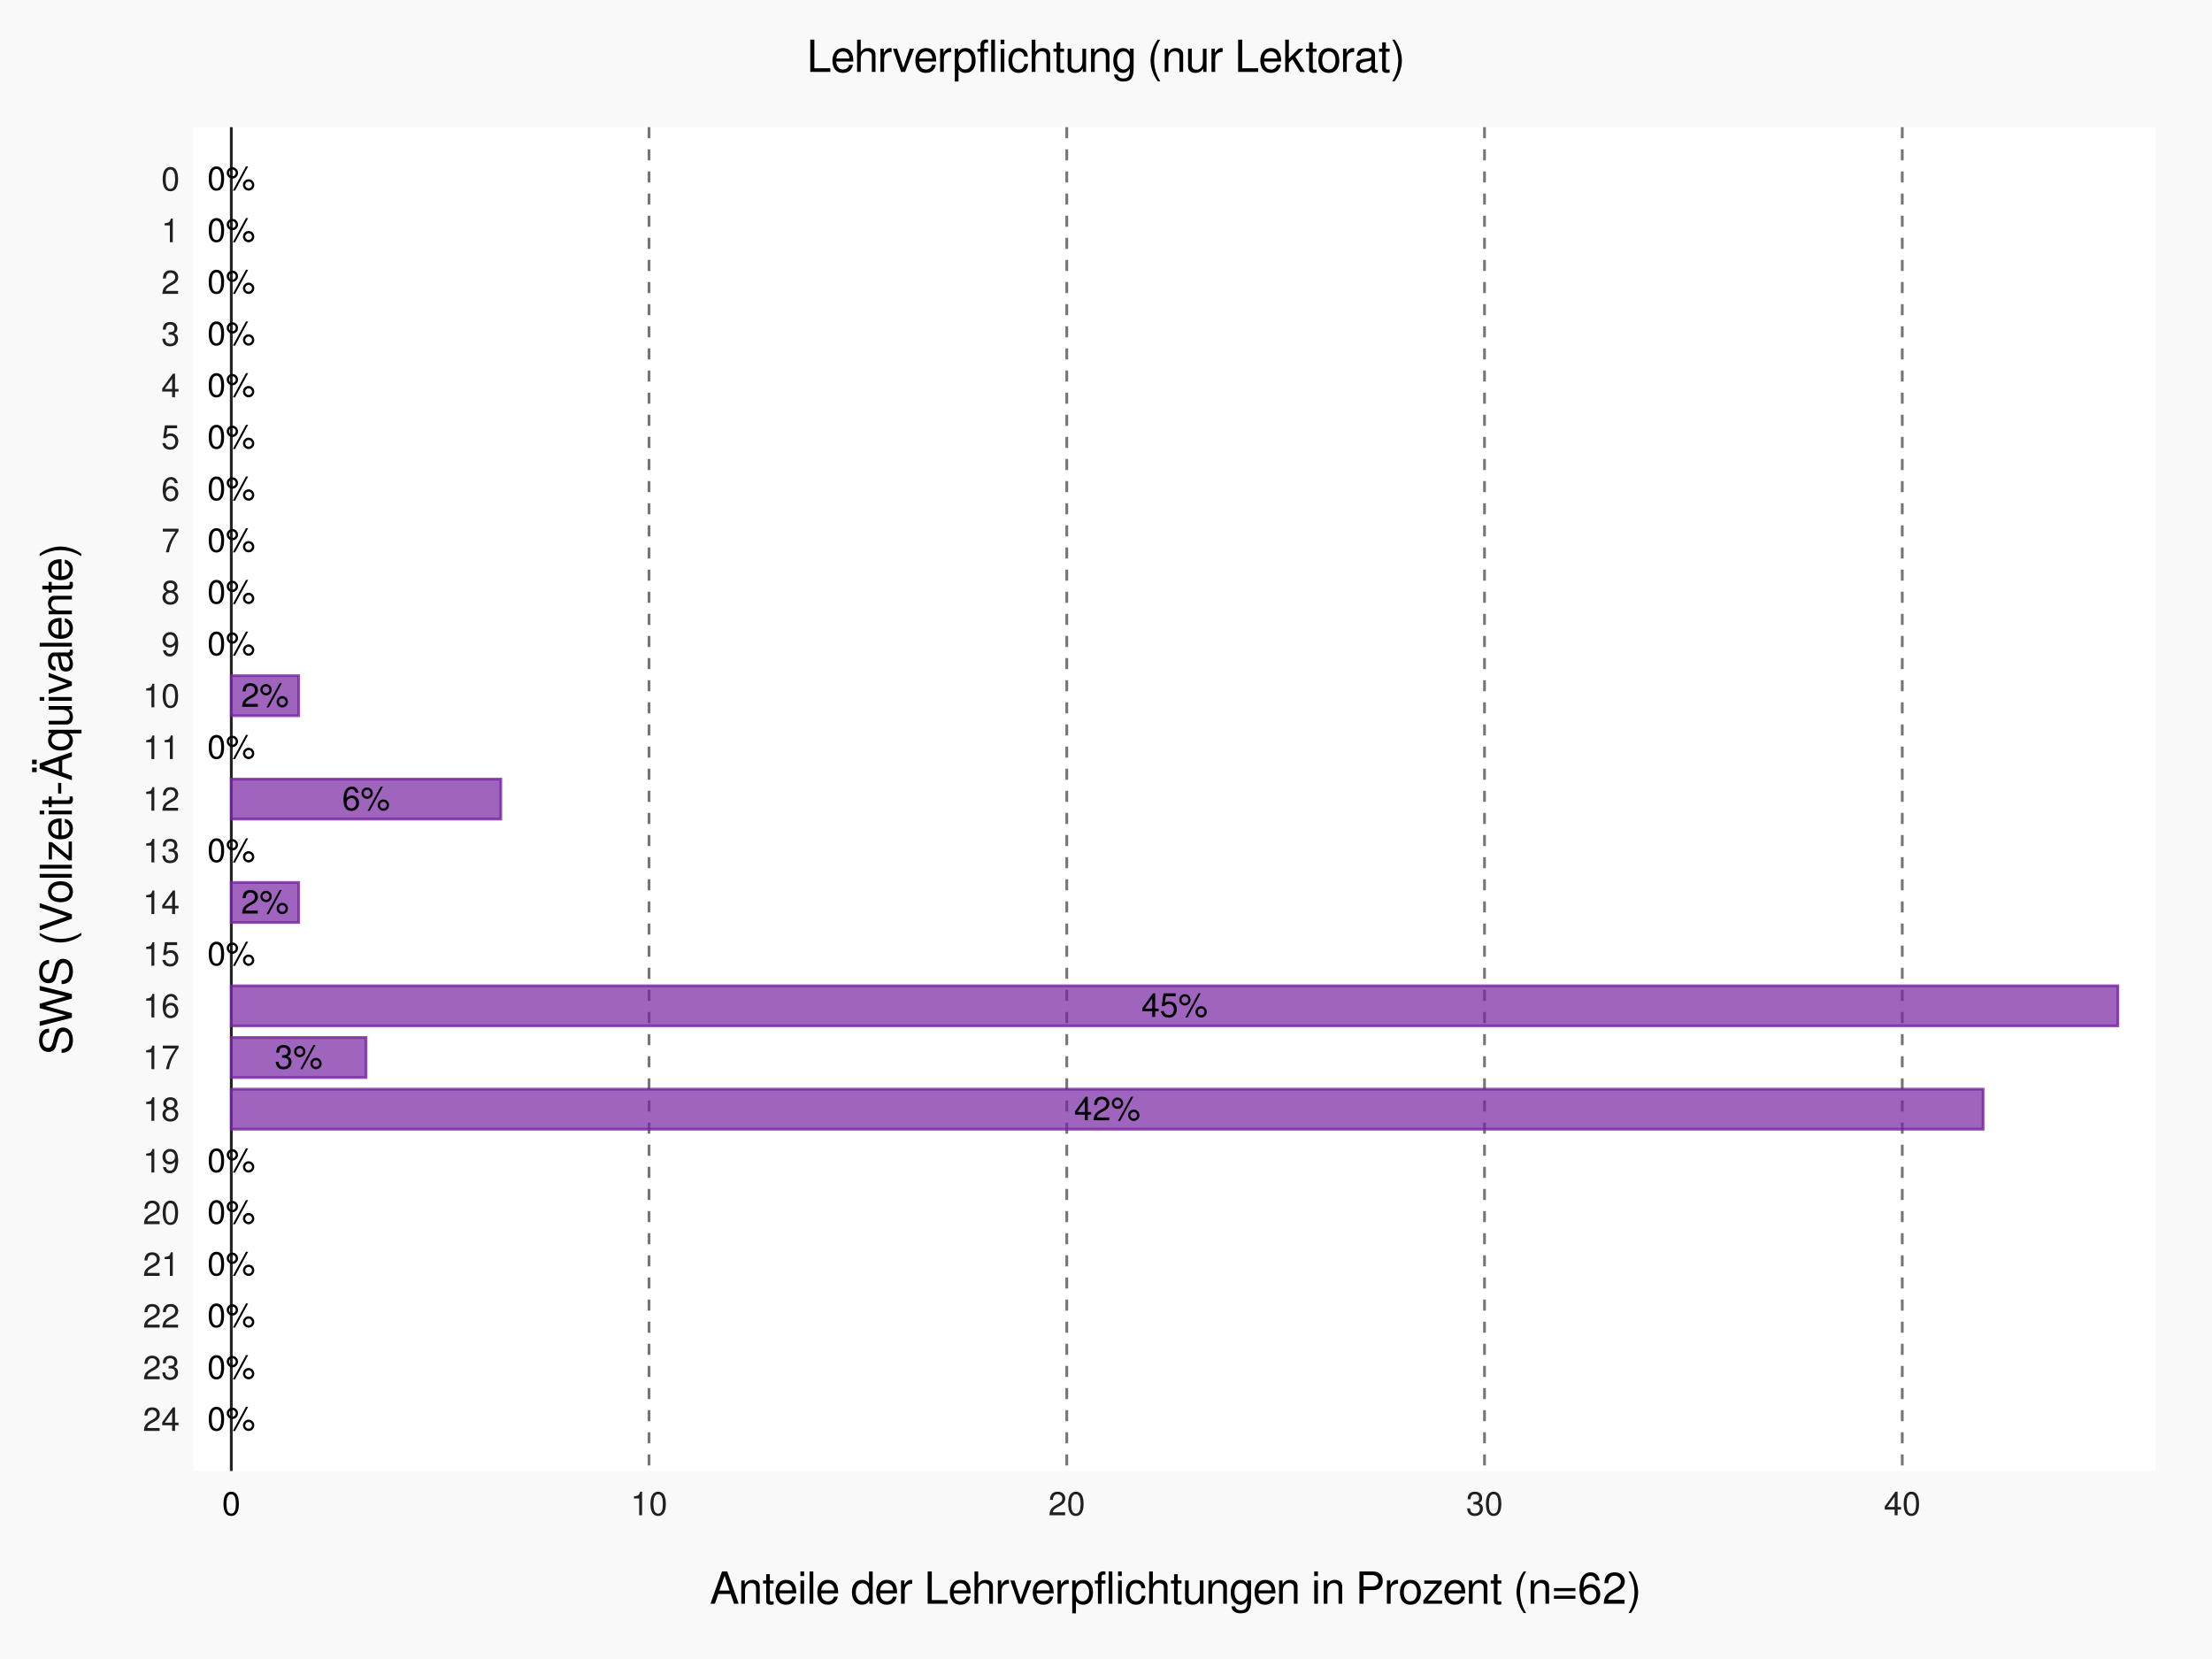
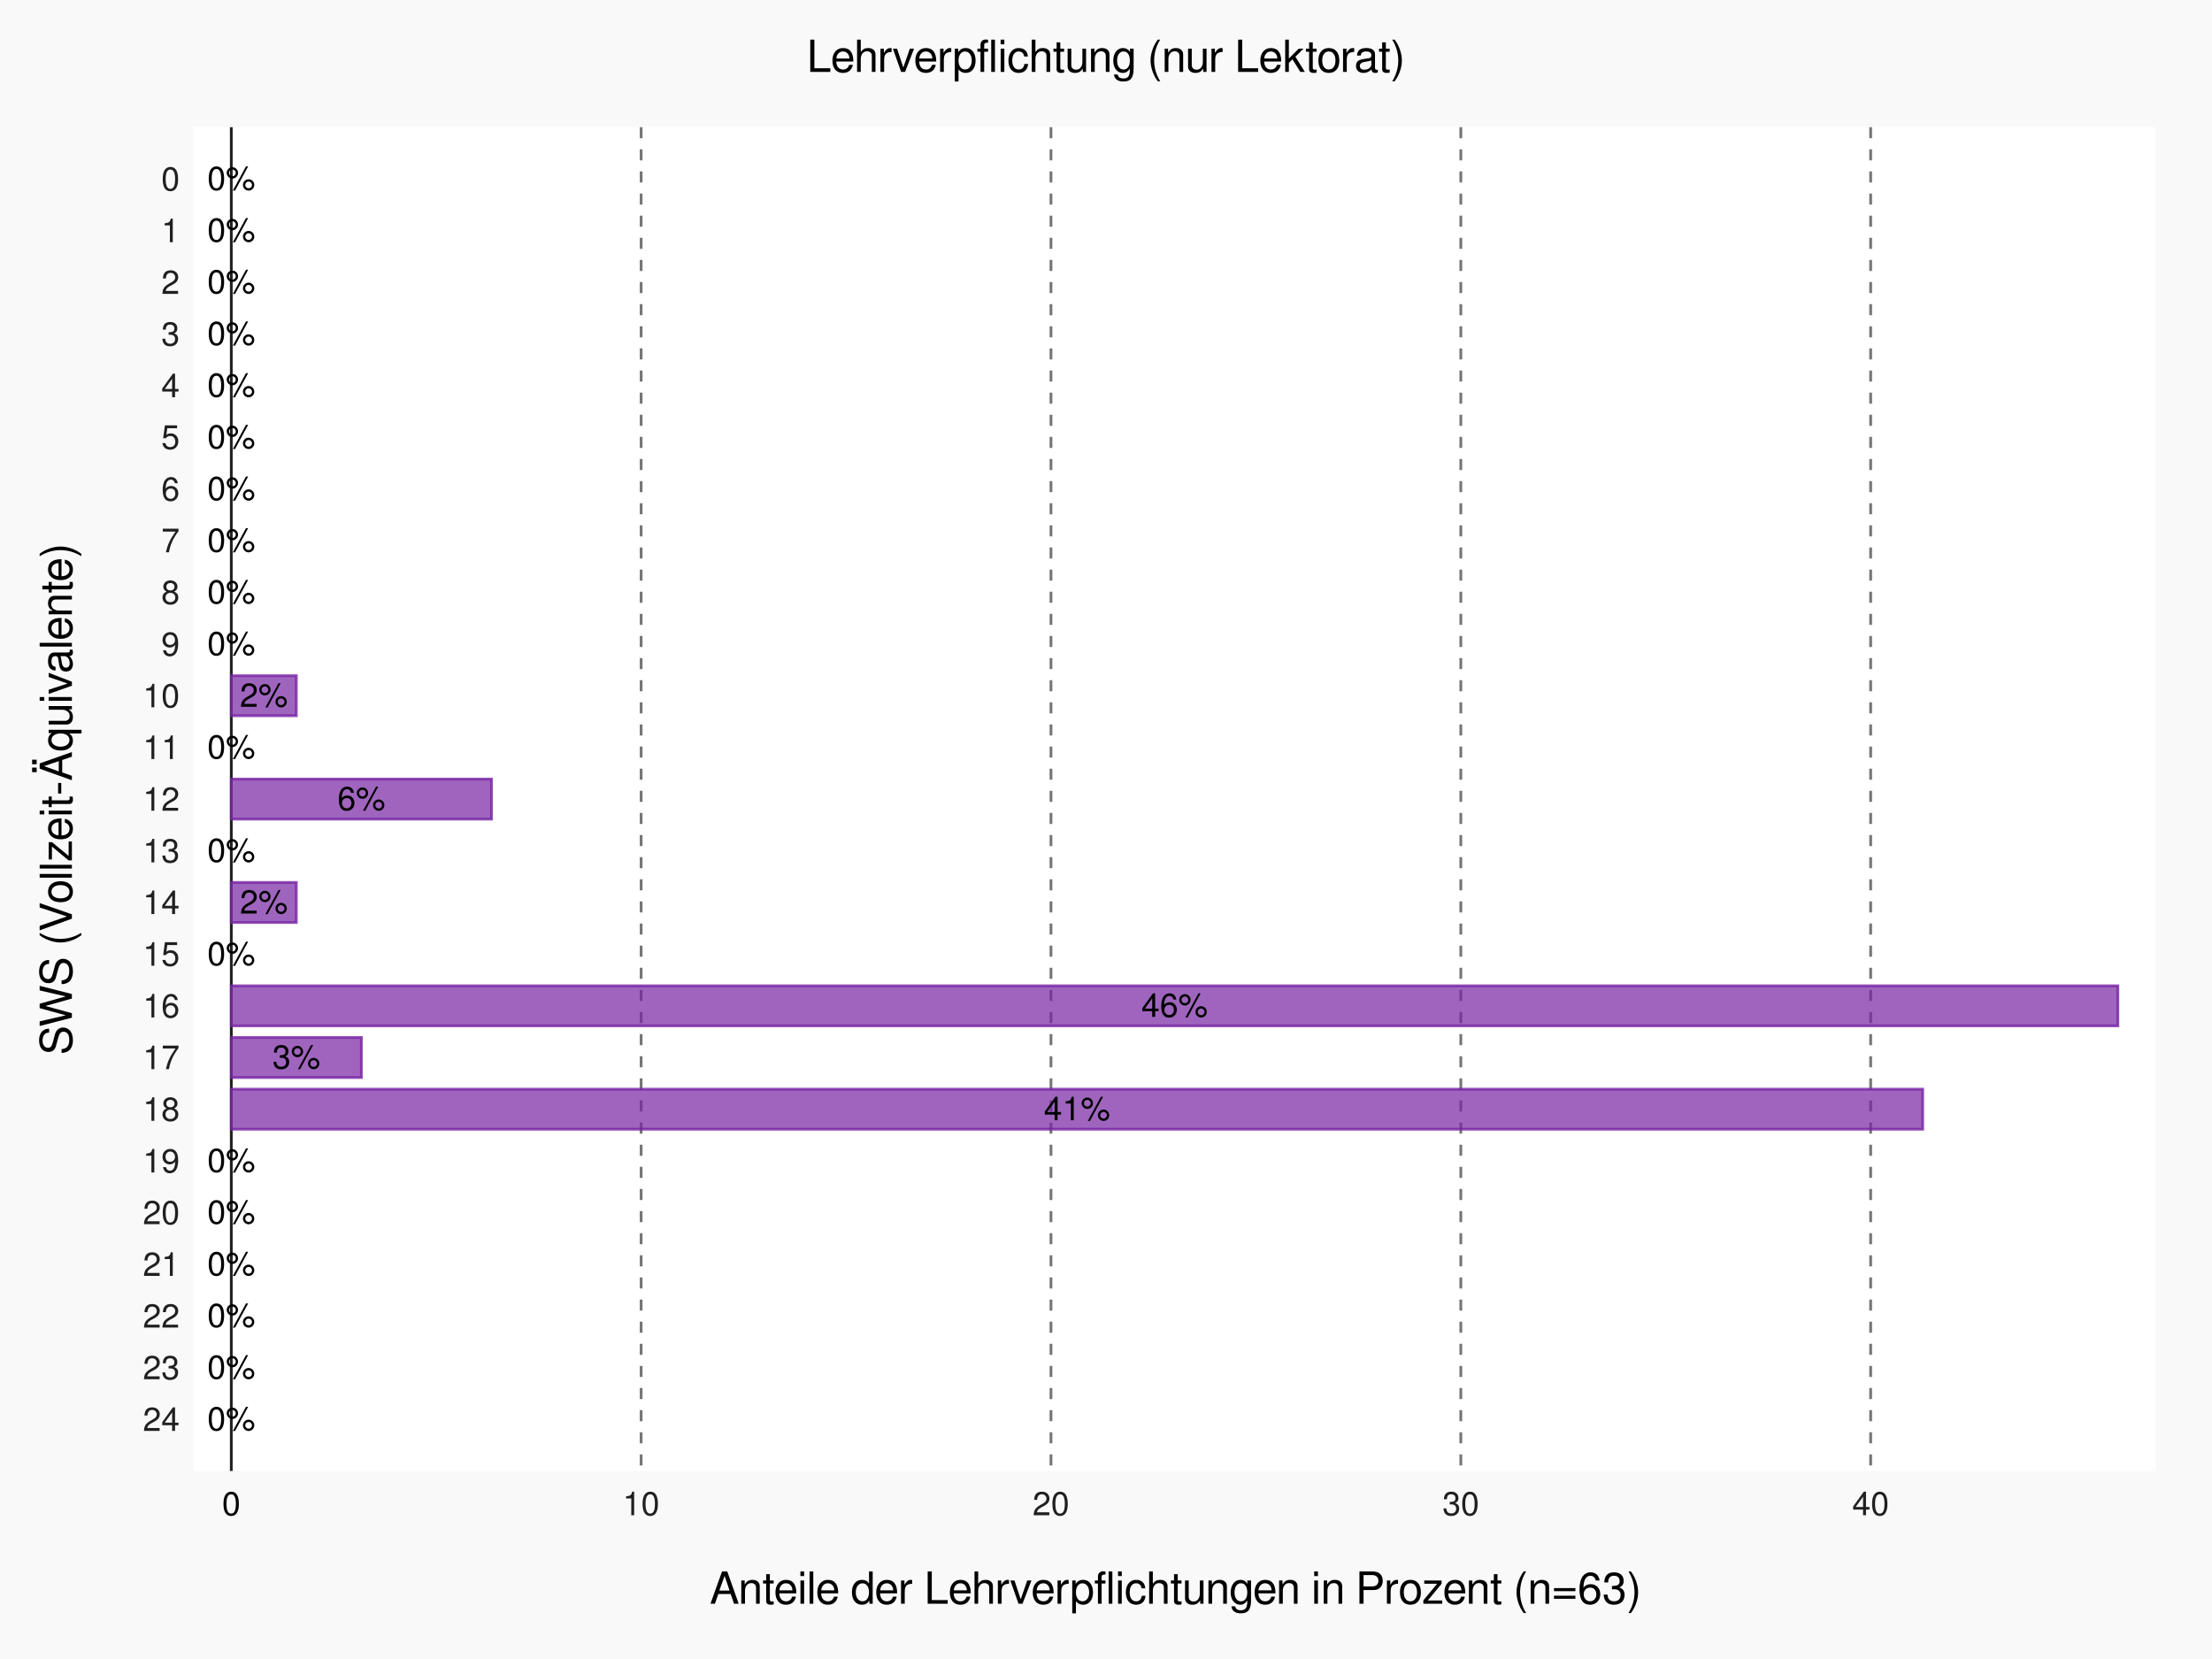
- <svg xmlns="http://www.w3.org/2000/svg" id="chart-25b3cea1-450d-4928-b046-0450fe791d79" class="pygal-chart" viewBox="0 0 800 600">
+ <svg xmlns="http://www.w3.org/2000/svg" id="chart-f261291a-fa3c-4d16-becd-522ef5abbf36" class="pygal-chart" viewBox="0 0 800 600">
  <defs>
-     <style type="text/css">#chart-25b3cea1-450d-4928-b046-0450fe791d79{-webkit-user-select:none;-webkit-font-smoothing:antialiased;font-family:FreeSans}#chart-25b3cea1-450d-4928-b046-0450fe791d79 .title{font-family:FreeSans;font-size:16px}#chart-25b3cea1-450d-4928-b046-0450fe791d79 .legends .legend text{font-family:FreeSans;font-size:14px}#chart-25b3cea1-450d-4928-b046-0450fe791d79 .axis text{font-family:FreeSans;font-size:12px}#chart-25b3cea1-450d-4928-b046-0450fe791d79 .axis text.major{font-family:FreeSans;font-size:12px}#chart-25b3cea1-450d-4928-b046-0450fe791d79 .text-overlay text.value{font-family:FreeSans;font-size:12px}#chart-25b3cea1-450d-4928-b046-0450fe791d79 .text-overlay text.label{font-family:FreeSans;font-size:12px}#chart-25b3cea1-450d-4928-b046-0450fe791d79 .tooltip{font-family:FreeSans;font-size:14px}#chart-25b3cea1-450d-4928-b046-0450fe791d79 text.no_data{font-family:FreeSans;font-size:64px}
- #chart-25b3cea1-450d-4928-b046-0450fe791d79{background-color:rgba(249,249,249,1)}#chart-25b3cea1-450d-4928-b046-0450fe791d79 path,#chart-25b3cea1-450d-4928-b046-0450fe791d79 line,#chart-25b3cea1-450d-4928-b046-0450fe791d79 rect,#chart-25b3cea1-450d-4928-b046-0450fe791d79 circle{-webkit-transition:150ms;-moz-transition:150ms;transition:150ms}#chart-25b3cea1-450d-4928-b046-0450fe791d79 .graph &gt; .background{fill:rgba(249,249,249,1)}#chart-25b3cea1-450d-4928-b046-0450fe791d79 .plot &gt; .background{fill:rgba(255,255,255,1)}#chart-25b3cea1-450d-4928-b046-0450fe791d79 .graph{fill:rgba(0,0,0,.87)}#chart-25b3cea1-450d-4928-b046-0450fe791d79 text.no_data{fill:rgba(0,0,0,1)}#chart-25b3cea1-450d-4928-b046-0450fe791d79 .title{fill:rgba(0,0,0,1)}#chart-25b3cea1-450d-4928-b046-0450fe791d79 .legends .legend text{fill:rgba(0,0,0,.87)}#chart-25b3cea1-450d-4928-b046-0450fe791d79 .legends .legend:hover text{fill:rgba(0,0,0,1)}#chart-25b3cea1-450d-4928-b046-0450fe791d79 .axis .line{stroke:rgba(0,0,0,1)}#chart-25b3cea1-450d-4928-b046-0450fe791d79 .axis .guide.line{stroke:rgba(0,0,0,.54)}#chart-25b3cea1-450d-4928-b046-0450fe791d79 .axis .major.line{stroke:rgba(0,0,0,.87)}#chart-25b3cea1-450d-4928-b046-0450fe791d79 .axis text.major{fill:rgba(0,0,0,1)}#chart-25b3cea1-450d-4928-b046-0450fe791d79 .axis.y .guides:hover .guide.line,#chart-25b3cea1-450d-4928-b046-0450fe791d79 .line-graph .axis.x .guides:hover .guide.line,#chart-25b3cea1-450d-4928-b046-0450fe791d79 .stackedline-graph .axis.x .guides:hover .guide.line,#chart-25b3cea1-450d-4928-b046-0450fe791d79 .xy-graph .axis.x .guides:hover .guide.line{stroke:rgba(0,0,0,1)}#chart-25b3cea1-450d-4928-b046-0450fe791d79 .axis .guides:hover text{fill:rgba(0,0,0,1)}#chart-25b3cea1-450d-4928-b046-0450fe791d79 .reactive{fill-opacity:.7;stroke-opacity:.8}#chart-25b3cea1-450d-4928-b046-0450fe791d79 .ci{stroke:rgba(0,0,0,.87)}#chart-25b3cea1-450d-4928-b046-0450fe791d79 .reactive.active,#chart-25b3cea1-450d-4928-b046-0450fe791d79 .active .reactive{fill-opacity:.8;stroke-opacity:.9;stroke-width:4}#chart-25b3cea1-450d-4928-b046-0450fe791d79 .ci .reactive.active{stroke-width:1.5}#chart-25b3cea1-450d-4928-b046-0450fe791d79 .series text{fill:rgba(0,0,0,1)}#chart-25b3cea1-450d-4928-b046-0450fe791d79 .tooltip rect{fill:rgba(255,255,255,1);stroke:rgba(0,0,0,1);-webkit-transition:opacity 150ms;-moz-transition:opacity 150ms;transition:opacity 150ms}#chart-25b3cea1-450d-4928-b046-0450fe791d79 .tooltip .label{fill:rgba(0,0,0,.87)}#chart-25b3cea1-450d-4928-b046-0450fe791d79 .tooltip .label{fill:rgba(0,0,0,.87)}#chart-25b3cea1-450d-4928-b046-0450fe791d79 .tooltip .legend{font-size:.8em;fill:rgba(0,0,0,.54)}#chart-25b3cea1-450d-4928-b046-0450fe791d79 .tooltip .x_label{font-size:.6em;fill:rgba(0,0,0,1)}#chart-25b3cea1-450d-4928-b046-0450fe791d79 .tooltip .xlink{font-size:.5em;text-decoration:underline}#chart-25b3cea1-450d-4928-b046-0450fe791d79 .tooltip .value{font-size:1.5em}#chart-25b3cea1-450d-4928-b046-0450fe791d79 .bound{font-size:.5em}#chart-25b3cea1-450d-4928-b046-0450fe791d79 .max-value{font-size:.75em;fill:rgba(0,0,0,.54)}#chart-25b3cea1-450d-4928-b046-0450fe791d79 .map-element{fill:rgba(255,255,255,1);stroke:rgba(0,0,0,.54) !important}#chart-25b3cea1-450d-4928-b046-0450fe791d79 .map-element .reactive{fill-opacity:inherit;stroke-opacity:inherit}#chart-25b3cea1-450d-4928-b046-0450fe791d79 .color-0,#chart-25b3cea1-450d-4928-b046-0450fe791d79 .color-0 a:visited{stroke:#7724a3;fill:#7724a3}#chart-25b3cea1-450d-4928-b046-0450fe791d79 .text-overlay .color-0 text{fill:black}
- #chart-25b3cea1-450d-4928-b046-0450fe791d79 text.no_data{text-anchor:middle}#chart-25b3cea1-450d-4928-b046-0450fe791d79 .guide.line{fill:none}#chart-25b3cea1-450d-4928-b046-0450fe791d79 .centered{text-anchor:middle}#chart-25b3cea1-450d-4928-b046-0450fe791d79 .title{text-anchor:middle}#chart-25b3cea1-450d-4928-b046-0450fe791d79 .legends .legend text{fill-opacity:1}#chart-25b3cea1-450d-4928-b046-0450fe791d79 .axis.x text{text-anchor:middle}#chart-25b3cea1-450d-4928-b046-0450fe791d79 .axis.x:not(.web) text[transform]{text-anchor:start}#chart-25b3cea1-450d-4928-b046-0450fe791d79 .axis.x:not(.web) text[transform].backwards{text-anchor:end}#chart-25b3cea1-450d-4928-b046-0450fe791d79 .axis.y text{text-anchor:end}#chart-25b3cea1-450d-4928-b046-0450fe791d79 .axis.y text[transform].backwards{text-anchor:start}#chart-25b3cea1-450d-4928-b046-0450fe791d79 .axis.y2 text{text-anchor:start}#chart-25b3cea1-450d-4928-b046-0450fe791d79 .axis.y2 text[transform].backwards{text-anchor:end}#chart-25b3cea1-450d-4928-b046-0450fe791d79 .axis .guide.line{stroke-dasharray:4,4}#chart-25b3cea1-450d-4928-b046-0450fe791d79 .axis .major.guide.line{stroke-dasharray:6,6}#chart-25b3cea1-450d-4928-b046-0450fe791d79 .horizontal .axis.y .guide.line,#chart-25b3cea1-450d-4928-b046-0450fe791d79 .horizontal .axis.y2 .guide.line,#chart-25b3cea1-450d-4928-b046-0450fe791d79 .vertical .axis.x .guide.line{opacity:0}#chart-25b3cea1-450d-4928-b046-0450fe791d79 .horizontal .axis.always_show .guide.line,#chart-25b3cea1-450d-4928-b046-0450fe791d79 .vertical .axis.always_show .guide.line{opacity:1 !important}#chart-25b3cea1-450d-4928-b046-0450fe791d79 .axis.y .guides:hover .guide.line,#chart-25b3cea1-450d-4928-b046-0450fe791d79 .axis.y2 .guides:hover .guide.line,#chart-25b3cea1-450d-4928-b046-0450fe791d79 .axis.x .guides:hover .guide.line{opacity:1}#chart-25b3cea1-450d-4928-b046-0450fe791d79 .axis .guides:hover text{opacity:1}#chart-25b3cea1-450d-4928-b046-0450fe791d79 .nofill{fill:none}#chart-25b3cea1-450d-4928-b046-0450fe791d79 .subtle-fill{fill-opacity:.2}#chart-25b3cea1-450d-4928-b046-0450fe791d79 .dot{stroke-width:1px;fill-opacity:1}#chart-25b3cea1-450d-4928-b046-0450fe791d79 .dot.active{stroke-width:5px}#chart-25b3cea1-450d-4928-b046-0450fe791d79 .dot.negative{fill:transparent}#chart-25b3cea1-450d-4928-b046-0450fe791d79 text,#chart-25b3cea1-450d-4928-b046-0450fe791d79 tspan{stroke:none !important}#chart-25b3cea1-450d-4928-b046-0450fe791d79 .series text.active{opacity:1}#chart-25b3cea1-450d-4928-b046-0450fe791d79 .tooltip rect{fill-opacity:.95;stroke-width:.5}#chart-25b3cea1-450d-4928-b046-0450fe791d79 .tooltip text{fill-opacity:1}#chart-25b3cea1-450d-4928-b046-0450fe791d79 .showable{visibility:hidden}#chart-25b3cea1-450d-4928-b046-0450fe791d79 .showable.shown{visibility:visible}#chart-25b3cea1-450d-4928-b046-0450fe791d79 .gauge-background{fill:rgba(229,229,229,1);stroke:none}#chart-25b3cea1-450d-4928-b046-0450fe791d79 .bg-lines{stroke:rgba(249,249,249,1);stroke-width:2px}</style>
+     <style type="text/css">#chart-f261291a-fa3c-4d16-becd-522ef5abbf36{-webkit-user-select:none;-webkit-font-smoothing:antialiased;font-family:FreeSans}#chart-f261291a-fa3c-4d16-becd-522ef5abbf36 .title{font-family:FreeSans;font-size:16px}#chart-f261291a-fa3c-4d16-becd-522ef5abbf36 .legends .legend text{font-family:FreeSans;font-size:14px}#chart-f261291a-fa3c-4d16-becd-522ef5abbf36 .axis text{font-family:FreeSans;font-size:12px}#chart-f261291a-fa3c-4d16-becd-522ef5abbf36 .axis text.major{font-family:FreeSans;font-size:12px}#chart-f261291a-fa3c-4d16-becd-522ef5abbf36 .text-overlay text.value{font-family:FreeSans;font-size:12px}#chart-f261291a-fa3c-4d16-becd-522ef5abbf36 .text-overlay text.label{font-family:FreeSans;font-size:12px}#chart-f261291a-fa3c-4d16-becd-522ef5abbf36 .tooltip{font-family:FreeSans;font-size:14px}#chart-f261291a-fa3c-4d16-becd-522ef5abbf36 text.no_data{font-family:FreeSans;font-size:64px}
+ #chart-f261291a-fa3c-4d16-becd-522ef5abbf36{background-color:rgba(249,249,249,1)}#chart-f261291a-fa3c-4d16-becd-522ef5abbf36 path,#chart-f261291a-fa3c-4d16-becd-522ef5abbf36 line,#chart-f261291a-fa3c-4d16-becd-522ef5abbf36 rect,#chart-f261291a-fa3c-4d16-becd-522ef5abbf36 circle{-webkit-transition:150ms;-moz-transition:150ms;transition:150ms}#chart-f261291a-fa3c-4d16-becd-522ef5abbf36 .graph &gt; .background{fill:rgba(249,249,249,1)}#chart-f261291a-fa3c-4d16-becd-522ef5abbf36 .plot &gt; .background{fill:rgba(255,255,255,1)}#chart-f261291a-fa3c-4d16-becd-522ef5abbf36 .graph{fill:rgba(0,0,0,.87)}#chart-f261291a-fa3c-4d16-becd-522ef5abbf36 text.no_data{fill:rgba(0,0,0,1)}#chart-f261291a-fa3c-4d16-becd-522ef5abbf36 .title{fill:rgba(0,0,0,1)}#chart-f261291a-fa3c-4d16-becd-522ef5abbf36 .legends .legend text{fill:rgba(0,0,0,.87)}#chart-f261291a-fa3c-4d16-becd-522ef5abbf36 .legends .legend:hover text{fill:rgba(0,0,0,1)}#chart-f261291a-fa3c-4d16-becd-522ef5abbf36 .axis .line{stroke:rgba(0,0,0,1)}#chart-f261291a-fa3c-4d16-becd-522ef5abbf36 .axis .guide.line{stroke:rgba(0,0,0,.54)}#chart-f261291a-fa3c-4d16-becd-522ef5abbf36 .axis .major.line{stroke:rgba(0,0,0,.87)}#chart-f261291a-fa3c-4d16-becd-522ef5abbf36 .axis text.major{fill:rgba(0,0,0,1)}#chart-f261291a-fa3c-4d16-becd-522ef5abbf36 .axis.y .guides:hover .guide.line,#chart-f261291a-fa3c-4d16-becd-522ef5abbf36 .line-graph .axis.x .guides:hover .guide.line,#chart-f261291a-fa3c-4d16-becd-522ef5abbf36 .stackedline-graph .axis.x .guides:hover .guide.line,#chart-f261291a-fa3c-4d16-becd-522ef5abbf36 .xy-graph .axis.x .guides:hover .guide.line{stroke:rgba(0,0,0,1)}#chart-f261291a-fa3c-4d16-becd-522ef5abbf36 .axis .guides:hover text{fill:rgba(0,0,0,1)}#chart-f261291a-fa3c-4d16-becd-522ef5abbf36 .reactive{fill-opacity:.7;stroke-opacity:.8}#chart-f261291a-fa3c-4d16-becd-522ef5abbf36 .ci{stroke:rgba(0,0,0,.87)}#chart-f261291a-fa3c-4d16-becd-522ef5abbf36 .reactive.active,#chart-f261291a-fa3c-4d16-becd-522ef5abbf36 .active .reactive{fill-opacity:.8;stroke-opacity:.9;stroke-width:4}#chart-f261291a-fa3c-4d16-becd-522ef5abbf36 .ci .reactive.active{stroke-width:1.5}#chart-f261291a-fa3c-4d16-becd-522ef5abbf36 .series text{fill:rgba(0,0,0,1)}#chart-f261291a-fa3c-4d16-becd-522ef5abbf36 .tooltip rect{fill:rgba(255,255,255,1);stroke:rgba(0,0,0,1);-webkit-transition:opacity 150ms;-moz-transition:opacity 150ms;transition:opacity 150ms}#chart-f261291a-fa3c-4d16-becd-522ef5abbf36 .tooltip .label{fill:rgba(0,0,0,.87)}#chart-f261291a-fa3c-4d16-becd-522ef5abbf36 .tooltip .label{fill:rgba(0,0,0,.87)}#chart-f261291a-fa3c-4d16-becd-522ef5abbf36 .tooltip .legend{font-size:.8em;fill:rgba(0,0,0,.54)}#chart-f261291a-fa3c-4d16-becd-522ef5abbf36 .tooltip .x_label{font-size:.6em;fill:rgba(0,0,0,1)}#chart-f261291a-fa3c-4d16-becd-522ef5abbf36 .tooltip .xlink{font-size:.5em;text-decoration:underline}#chart-f261291a-fa3c-4d16-becd-522ef5abbf36 .tooltip .value{font-size:1.5em}#chart-f261291a-fa3c-4d16-becd-522ef5abbf36 .bound{font-size:.5em}#chart-f261291a-fa3c-4d16-becd-522ef5abbf36 .max-value{font-size:.75em;fill:rgba(0,0,0,.54)}#chart-f261291a-fa3c-4d16-becd-522ef5abbf36 .map-element{fill:rgba(255,255,255,1);stroke:rgba(0,0,0,.54) !important}#chart-f261291a-fa3c-4d16-becd-522ef5abbf36 .map-element .reactive{fill-opacity:inherit;stroke-opacity:inherit}#chart-f261291a-fa3c-4d16-becd-522ef5abbf36 .color-0,#chart-f261291a-fa3c-4d16-becd-522ef5abbf36 .color-0 a:visited{stroke:#7724a3;fill:#7724a3}#chart-f261291a-fa3c-4d16-becd-522ef5abbf36 .text-overlay .color-0 text{fill:black}
+ #chart-f261291a-fa3c-4d16-becd-522ef5abbf36 text.no_data{text-anchor:middle}#chart-f261291a-fa3c-4d16-becd-522ef5abbf36 .guide.line{fill:none}#chart-f261291a-fa3c-4d16-becd-522ef5abbf36 .centered{text-anchor:middle}#chart-f261291a-fa3c-4d16-becd-522ef5abbf36 .title{text-anchor:middle}#chart-f261291a-fa3c-4d16-becd-522ef5abbf36 .legends .legend text{fill-opacity:1}#chart-f261291a-fa3c-4d16-becd-522ef5abbf36 .axis.x text{text-anchor:middle}#chart-f261291a-fa3c-4d16-becd-522ef5abbf36 .axis.x:not(.web) text[transform]{text-anchor:start}#chart-f261291a-fa3c-4d16-becd-522ef5abbf36 .axis.x:not(.web) text[transform].backwards{text-anchor:end}#chart-f261291a-fa3c-4d16-becd-522ef5abbf36 .axis.y text{text-anchor:end}#chart-f261291a-fa3c-4d16-becd-522ef5abbf36 .axis.y text[transform].backwards{text-anchor:start}#chart-f261291a-fa3c-4d16-becd-522ef5abbf36 .axis.y2 text{text-anchor:start}#chart-f261291a-fa3c-4d16-becd-522ef5abbf36 .axis.y2 text[transform].backwards{text-anchor:end}#chart-f261291a-fa3c-4d16-becd-522ef5abbf36 .axis .guide.line{stroke-dasharray:4,4}#chart-f261291a-fa3c-4d16-becd-522ef5abbf36 .axis .major.guide.line{stroke-dasharray:6,6}#chart-f261291a-fa3c-4d16-becd-522ef5abbf36 .horizontal .axis.y .guide.line,#chart-f261291a-fa3c-4d16-becd-522ef5abbf36 .horizontal .axis.y2 .guide.line,#chart-f261291a-fa3c-4d16-becd-522ef5abbf36 .vertical .axis.x .guide.line{opacity:0}#chart-f261291a-fa3c-4d16-becd-522ef5abbf36 .horizontal .axis.always_show .guide.line,#chart-f261291a-fa3c-4d16-becd-522ef5abbf36 .vertical .axis.always_show .guide.line{opacity:1 !important}#chart-f261291a-fa3c-4d16-becd-522ef5abbf36 .axis.y .guides:hover .guide.line,#chart-f261291a-fa3c-4d16-becd-522ef5abbf36 .axis.y2 .guides:hover .guide.line,#chart-f261291a-fa3c-4d16-becd-522ef5abbf36 .axis.x .guides:hover .guide.line{opacity:1}#chart-f261291a-fa3c-4d16-becd-522ef5abbf36 .axis .guides:hover text{opacity:1}#chart-f261291a-fa3c-4d16-becd-522ef5abbf36 .nofill{fill:none}#chart-f261291a-fa3c-4d16-becd-522ef5abbf36 .subtle-fill{fill-opacity:.2}#chart-f261291a-fa3c-4d16-becd-522ef5abbf36 .dot{stroke-width:1px;fill-opacity:1}#chart-f261291a-fa3c-4d16-becd-522ef5abbf36 .dot.active{stroke-width:5px}#chart-f261291a-fa3c-4d16-becd-522ef5abbf36 .dot.negative{fill:transparent}#chart-f261291a-fa3c-4d16-becd-522ef5abbf36 text,#chart-f261291a-fa3c-4d16-becd-522ef5abbf36 tspan{stroke:none !important}#chart-f261291a-fa3c-4d16-becd-522ef5abbf36 .series text.active{opacity:1}#chart-f261291a-fa3c-4d16-becd-522ef5abbf36 .tooltip rect{fill-opacity:.95;stroke-width:.5}#chart-f261291a-fa3c-4d16-becd-522ef5abbf36 .tooltip text{fill-opacity:1}#chart-f261291a-fa3c-4d16-becd-522ef5abbf36 .showable{visibility:hidden}#chart-f261291a-fa3c-4d16-becd-522ef5abbf36 .showable.shown{visibility:visible}#chart-f261291a-fa3c-4d16-becd-522ef5abbf36 .gauge-background{fill:rgba(229,229,229,1);stroke:none}#chart-f261291a-fa3c-4d16-becd-522ef5abbf36 .bg-lines{stroke:rgba(249,249,249,1);stroke-width:2px}</style>
  </defs>
  <g class="graph horizontalbar-graph horizontal">
    <rect x="0" y="0" width="800" height="600" class="background" />
    <g transform="translate(70, 46)" class="plot">
      <rect x="0" y="0" width="709.6" height="486" class="background" />
      <g class="axis y">
        <g class="guides">
          <text x="-5" y="471.508" class="">24</text>
        </g>
        <g class="guides">
          <text x="-5" y="452.815" class="">23</text>
        </g>
        <g class="guides">
          <text x="-5" y="434.123" class="">22</text>
        </g>
        <g class="guides">
          <text x="-5" y="415.431" class="">21</text>
        </g>
        <g class="guides">
          <text x="-5" y="396.738" class="">20</text>
        </g>
        <g class="guides">
          <text x="-5" y="378.046" class="">19</text>
        </g>
        <g class="guides">
          <text x="-5" y="359.354" class="">18</text>
        </g>
        <g class="guides">
          <text x="-5" y="340.662" class="">17</text>
        </g>
        <g class="guides">
          <text x="-5" y="321.969" class="">16</text>
        </g>
        <g class="guides">
          <text x="-5" y="303.277" class="">15</text>
        </g>
        <g class="guides">
          <text x="-5" y="284.585" class="">14</text>
        </g>
        <g class="guides">
          <text x="-5" y="265.892" class="">13</text>
        </g>
        <g class="guides">
          <text x="-5" y="247.2" class="">12</text>
        </g>
        <g class="guides">
          <text x="-5" y="228.508" class="">11</text>
        </g>
        <g class="guides">
          <text x="-5" y="209.815" class="">10</text>
        </g>
        <g class="guides">
          <text x="-5" y="191.123" class="">9</text>
        </g>
        <g class="guides">
          <text x="-5" y="172.431" class="">8</text>
        </g>
        <g class="guides">
          <text x="-5" y="153.738" class="">7</text>
        </g>
        <g class="guides">
          <text x="-5" y="135.046" class="">6</text>
        </g>
        <g class="guides">
          <text x="-5" y="116.354" class="">5</text>
        </g>
        <g class="guides">
          <text x="-5" y="97.662" class="">4</text>
        </g>
        <g class="guides">
          <text x="-5" y="78.969" class="">3</text>
        </g>
        <g class="guides">
          <text x="-5" y="60.277" class="">2</text>
        </g>
        <g class="guides">
          <text x="-5" y="41.585" class="">1</text>
        </g>
        <g class="guides">
          <text x="-5" y="22.892" class="">0</text>
        </g>
      </g>
      <g class="axis x always_show">
        <g class="guides">
          <path d="M13.646 0 v486" class="axis major line" />
          <text x="13.646" y="502.0" class="major">0</text>
        </g>
        <g class="guides">
-           <path d="M164.729 0 v486" class="guide line" />
-           <text x="164.729" y="502.0" class="">10</text>
-         </g>
-         <g class="guides">
-           <path d="M315.811 0 v486" class="guide line" />
-           <text x="315.811" y="502.0" class="">20</text>
-         </g>
-         <g class="guides">
-           <path d="M466.893 0 v486" class="guide line" />
-           <text x="466.893" y="502.0" class="">30</text>
-         </g>
-         <g class="guides">
-           <path d="M617.976 0 v486" class="guide line" />
-           <text x="617.976" y="502.0" class="">40</text>
+           <path d="M161.872 0 v486" class="guide line" />
+           <text x="161.872" y="502.0" class="">10</text>
+         </g>
+         <g class="guides">
+           <path d="M310.097 0 v486" class="guide line" />
+           <text x="310.097" y="502.0" class="">20</text>
+         </g>
+         <g class="guides">
+           <path d="M458.323 0 v486" class="guide line" />
+           <text x="458.323" y="502.0" class="">30</text>
+         </g>
+         <g class="guides">
+           <path d="M606.548 0 v486" class="guide line" />
+           <text x="606.548" y="502.0" class="">40</text>
        </g>
      </g>
      <g class="series serie-0 color-0">
        <g class="bars">
          <g class="bar">
            <rect x="13.646" y="460.07" rx="0" ry="0" height="14.475" class="rect reactive tooltip-trigger" />
          </g>
          <g class="bar">
            <rect x="13.646" y="441.378" rx="0" ry="0" height="14.475" class="rect reactive tooltip-trigger" />
          </g>
          <g class="bar">
            <rect x="13.646" y="422.685" rx="0" ry="0" height="14.475" class="rect reactive tooltip-trigger" />
          </g>
          <g class="bar">
            <rect x="13.646" y="403.993" rx="0" ry="0" height="14.475" class="rect reactive tooltip-trigger" />
          </g>
          <g class="bar">
            <rect x="13.646" y="385.301" rx="0" ry="0" height="14.475" class="rect reactive tooltip-trigger" />
          </g>
          <g class="bar">
            <rect x="13.646" y="366.608" rx="0" ry="0" height="14.475" class="rect reactive tooltip-trigger" />
          </g>
          <g class="bar">
-             <rect x="13.646" y="347.916" rx="0" ry="0" width="633.571" height="14.475" class="rect reactive tooltip-trigger" />
-           </g>
-           <g class="bar">
-             <rect x="13.646" y="329.224" rx="0" ry="0" width="48.736" height="14.475" class="rect reactive tooltip-trigger" />
+             <rect x="13.646" y="347.916" rx="0" ry="0" width="611.724" height="14.475" class="rect reactive tooltip-trigger" />
+           </g>
+           <g class="bar">
+             <rect x="13.646" y="329.224" rx="0" ry="0" width="47.056" height="14.475" class="rect reactive tooltip-trigger" />
          </g>
          <g class="bar">
            <rect x="13.646" y="310.532" rx="0" ry="0" width="682.308" height="14.475" class="rect reactive tooltip-trigger" />
          </g>
          <g class="bar">
            <rect x="13.646" y="291.839" rx="0" ry="0" height="14.475" class="rect reactive tooltip-trigger" />
          </g>
          <g class="bar">
-             <rect x="13.646" y="273.147" rx="0" ry="0" width="24.368" height="14.475" class="rect reactive tooltip-trigger" />
+             <rect x="13.646" y="273.147" rx="0" ry="0" width="23.528" height="14.475" class="rect reactive tooltip-trigger" />
          </g>
          <g class="bar">
            <rect x="13.646" y="254.455" rx="0" ry="0" height="14.475" class="rect reactive tooltip-trigger" />
          </g>
          <g class="bar">
-             <rect x="13.646" y="235.762" rx="0" ry="0" width="97.473" height="14.475" class="rect reactive tooltip-trigger" />
+             <rect x="13.646" y="235.762" rx="0" ry="0" width="94.111" height="14.475" class="rect reactive tooltip-trigger" />
          </g>
          <g class="bar">
            <rect x="13.646" y="217.07" rx="0" ry="0" height="14.475" class="rect reactive tooltip-trigger" />
          </g>
          <g class="bar">
-             <rect x="13.646" y="198.378" rx="0" ry="0" width="24.368" height="14.475" class="rect reactive tooltip-trigger" />
+             <rect x="13.646" y="198.378" rx="0" ry="0" width="23.528" height="14.475" class="rect reactive tooltip-trigger" />
          </g>
          <g class="bar">
            <rect x="13.646" y="179.685" rx="0" ry="0" height="14.475" class="rect reactive tooltip-trigger" />
          </g>
          <g class="bar">
            <rect x="13.646" y="160.993" rx="0" ry="0" height="14.475" class="rect reactive tooltip-trigger" />
          </g>
          <g class="bar">
            <rect x="13.646" y="142.301" rx="0" ry="0" height="14.475" class="rect reactive tooltip-trigger" />
          </g>
          <g class="bar">
            <rect x="13.646" y="123.608" rx="0" ry="0" height="14.475" class="rect reactive tooltip-trigger" />
          </g>
          <g class="bar">
            <rect x="13.646" y="104.916" rx="0" ry="0" height="14.475" class="rect reactive tooltip-trigger" />
          </g>
          <g class="bar">
            <rect x="13.646" y="86.224" rx="0" ry="0" height="14.475" class="rect reactive tooltip-trigger" />
          </g>
          <g class="bar">
            <rect x="13.646" y="67.532" rx="0" ry="0" height="14.475" class="rect reactive tooltip-trigger" />
          </g>
          <g class="bar">
            <rect x="13.646" y="48.839" rx="0" ry="0" height="14.475" class="rect reactive tooltip-trigger" />
          </g>
          <g class="bar">
            <rect x="13.646" y="30.147" rx="0" ry="0" height="14.475" class="rect reactive tooltip-trigger" />
          </g>
          <g class="bar">
            <rect x="13.646" y="11.455" rx="0" ry="0" height="14.475" class="rect reactive tooltip-trigger" />
          </g>
        </g>
      </g>
    </g>
    <g class="titles">
      <text x="400.0" y="26" class="title plot_title">Lehrverpflichtung (nur Lektorat)</text>
-       <text x="425.2" y="580" class="title">Anteile der Lehrverpflichtungen in Prozent (n=62)</text>
+       <text x="425.2" y="580" class="title">Anteile der Lehrverpflichtungen in Prozent (n=63)</text>
      <text x="0" y="315.0" class="title" transform="rotate(-90 0 289)">SWS (Vollzeit-Äquivalente)</text>
    </g>
    <g transform="translate(70, 46)" class="plot overlay">
      <g class="series serie-0 color-0" />
    </g>
    <g transform="translate(70, 46)" class="plot text-overlay">
      <g class="series serie-0 color-0">
        <text text-anchor="middle" x="13.646" y="471.308" class="value">0%</text>
        <text text-anchor="middle" x="13.646" y="452.615" class="value">0%</text>
        <text text-anchor="middle" x="13.646" y="433.923" class="value">0%</text>
        <text text-anchor="middle" x="13.646" y="415.231" class="value">0%</text>
        <text text-anchor="middle" x="13.646" y="396.538" class="value">0%</text>
        <text text-anchor="middle" x="13.646" y="377.846" class="value">0%</text>
-         <text text-anchor="middle" x="330.432" y="359.154" class="value">42%</text>
-         <text text-anchor="middle" x="38.014" y="340.462" class="value">3%</text>
-         <text text-anchor="middle" x="354.8" y="321.769" class="value">45%</text>
+         <text text-anchor="middle" x="319.508" y="359.154" class="value">41%</text>
+         <text text-anchor="middle" x="37.174" y="340.462" class="value">3%</text>
+         <text text-anchor="middle" x="354.8" y="321.769" class="value">46%</text>
        <text text-anchor="middle" x="13.646" y="303.077" class="value">0%</text>
-         <text text-anchor="middle" x="25.83" y="284.385" class="value">2%</text>
+         <text text-anchor="middle" x="25.41" y="284.385" class="value">2%</text>
        <text text-anchor="middle" x="13.646" y="265.692" class="value">0%</text>
-         <text text-anchor="middle" x="62.382" y="247" class="value">6%</text>
+         <text text-anchor="middle" x="60.702" y="247" class="value">6%</text>
        <text text-anchor="middle" x="13.646" y="228.308" class="value">0%</text>
-         <text text-anchor="middle" x="25.83" y="209.615" class="value">2%</text>
+         <text text-anchor="middle" x="25.41" y="209.615" class="value">2%</text>
        <text text-anchor="middle" x="13.646" y="190.923" class="value">0%</text>
        <text text-anchor="middle" x="13.646" y="172.231" class="value">0%</text>
        <text text-anchor="middle" x="13.646" y="153.538" class="value">0%</text>
        <text text-anchor="middle" x="13.646" y="134.846" class="value">0%</text>
        <text text-anchor="middle" x="13.646" y="116.154" class="value">0%</text>
        <text text-anchor="middle" x="13.646" y="97.462" class="value">0%</text>
        <text text-anchor="middle" x="13.646" y="78.769" class="value">0%</text>
        <text text-anchor="middle" x="13.646" y="60.077" class="value">0%</text>
        <text text-anchor="middle" x="13.646" y="41.385" class="value">0%</text>
        <text text-anchor="middle" x="13.646" y="22.692" class="value">0%</text>
      </g>
    </g>
    <g transform="translate(70, 46)" class="plot tooltip-overlay">
      <g transform="translate(0 0)" style="opacity: 0" class="tooltip">
        <rect rx="0" ry="0" width="0" height="0" class="tooltip-box" />
        <g class="text" />
      </g>
    </g>
  </g>
</svg>
